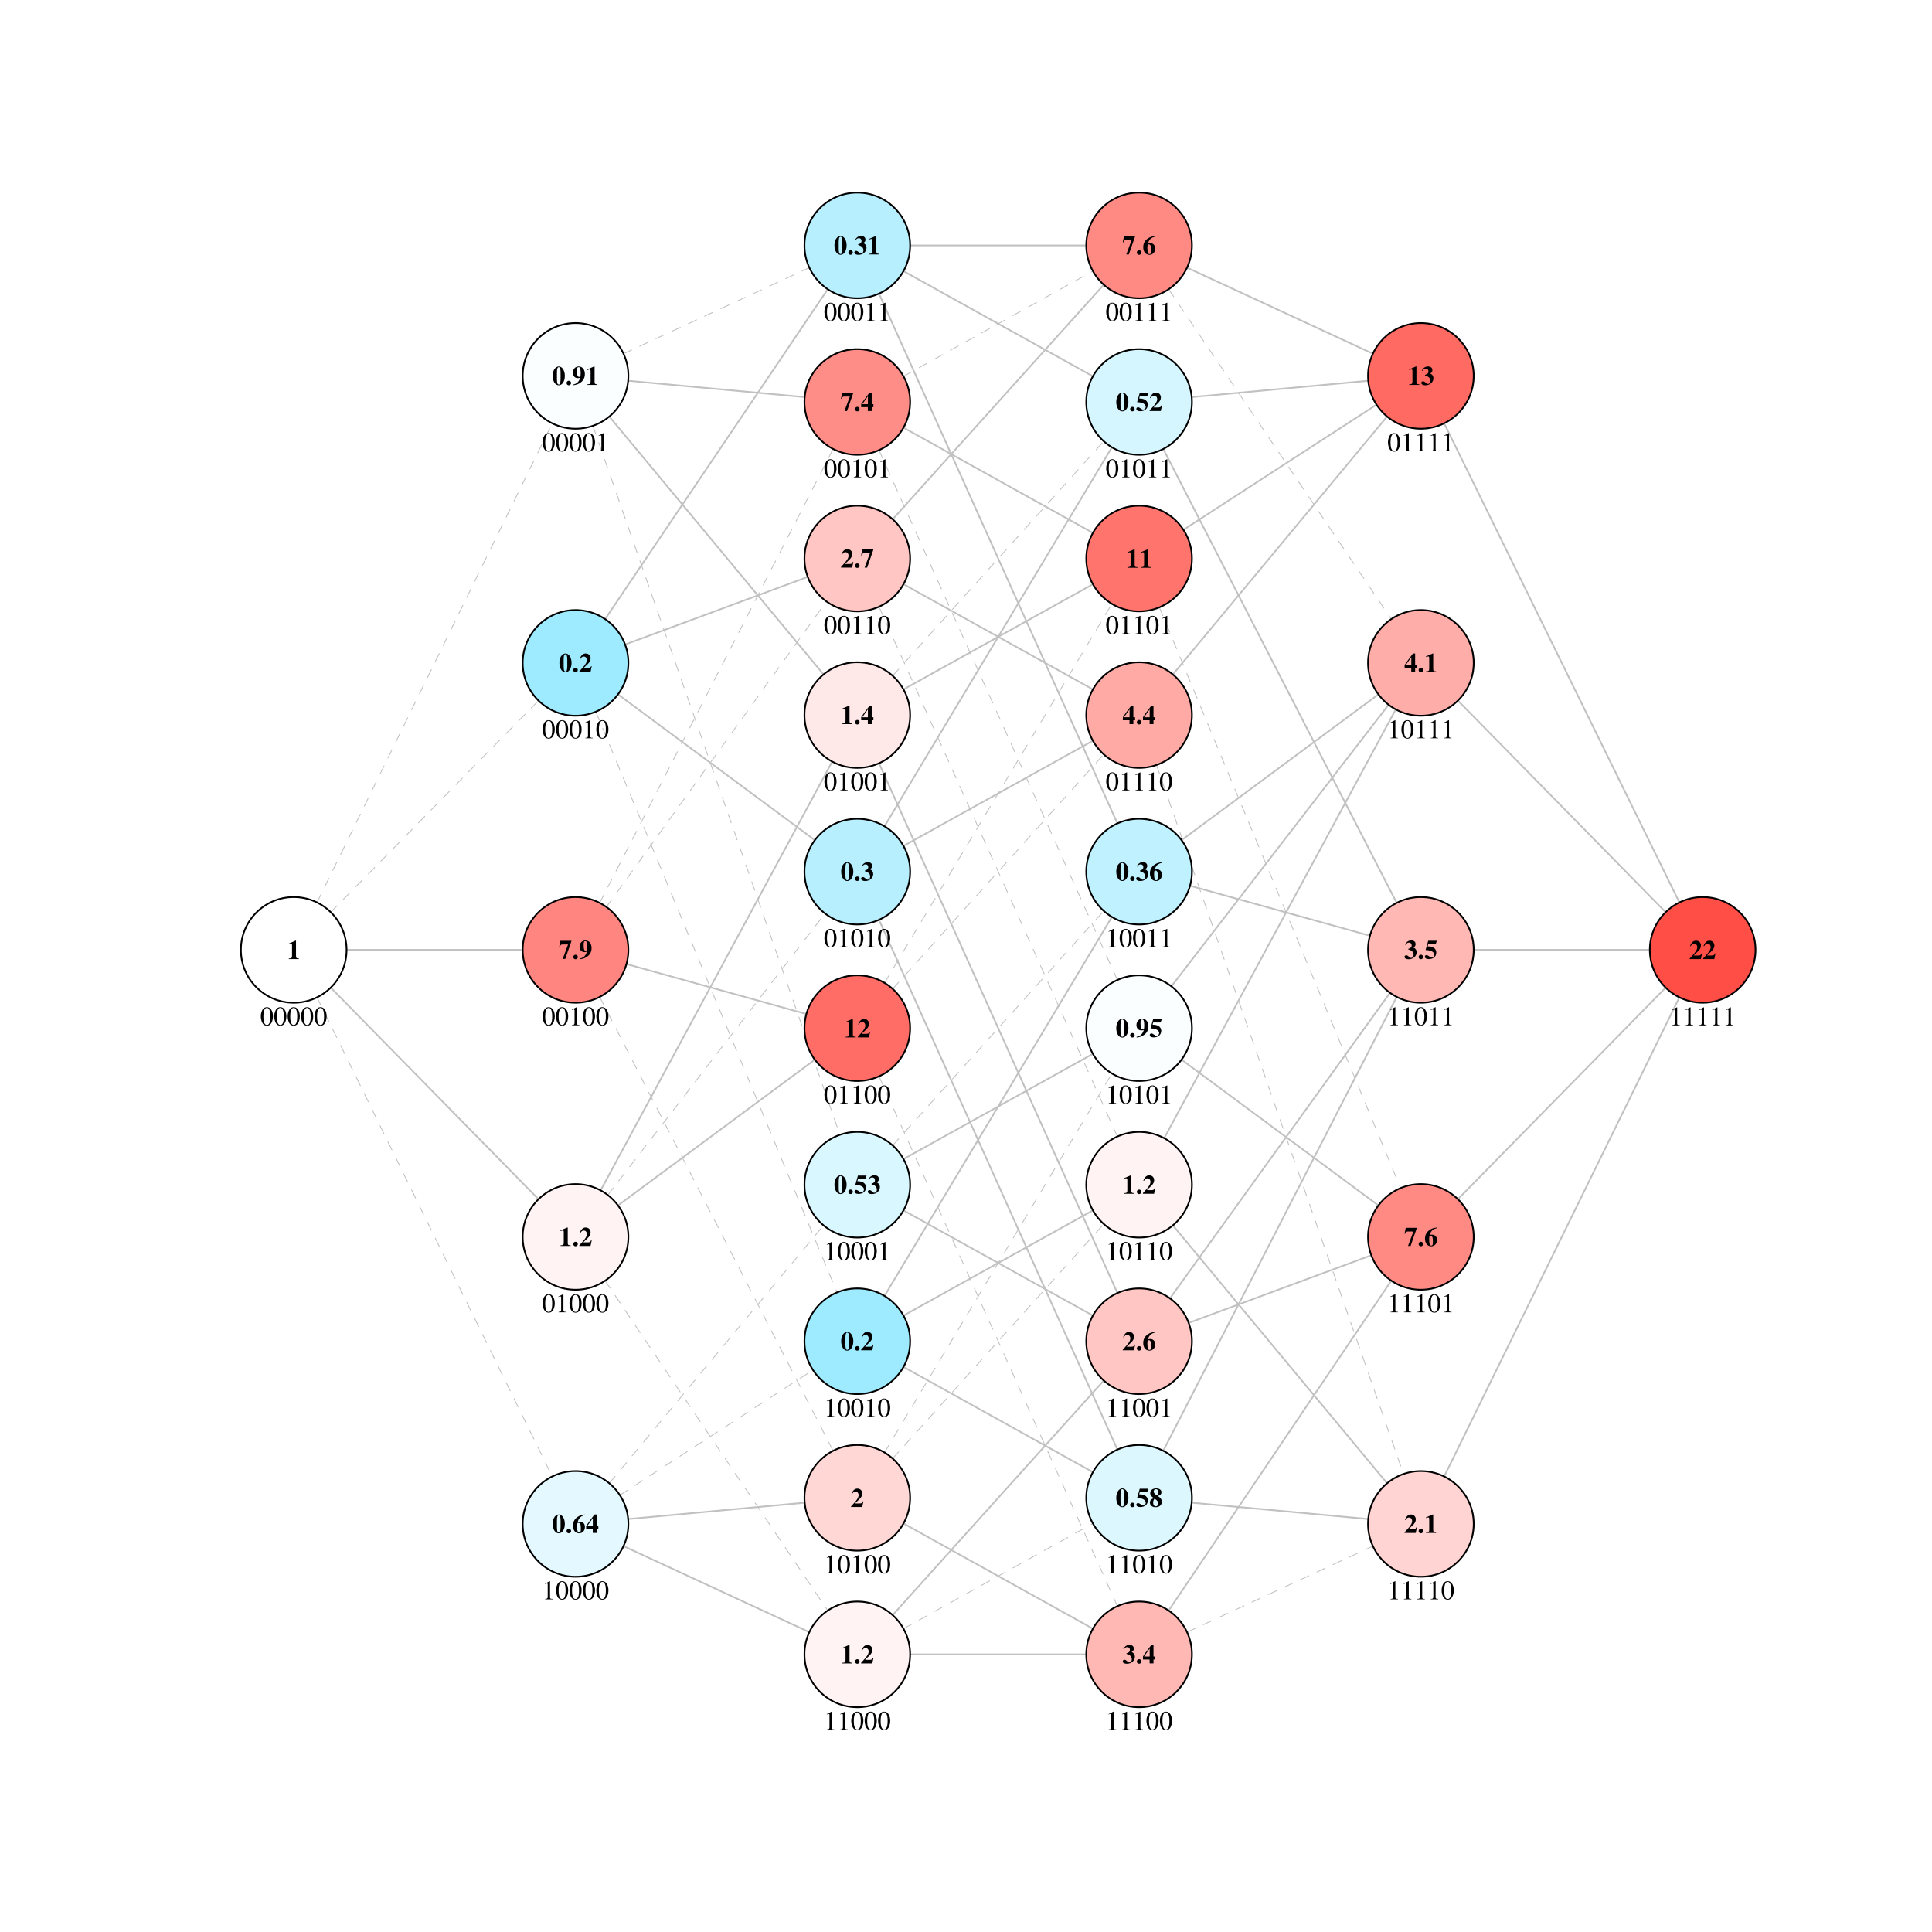
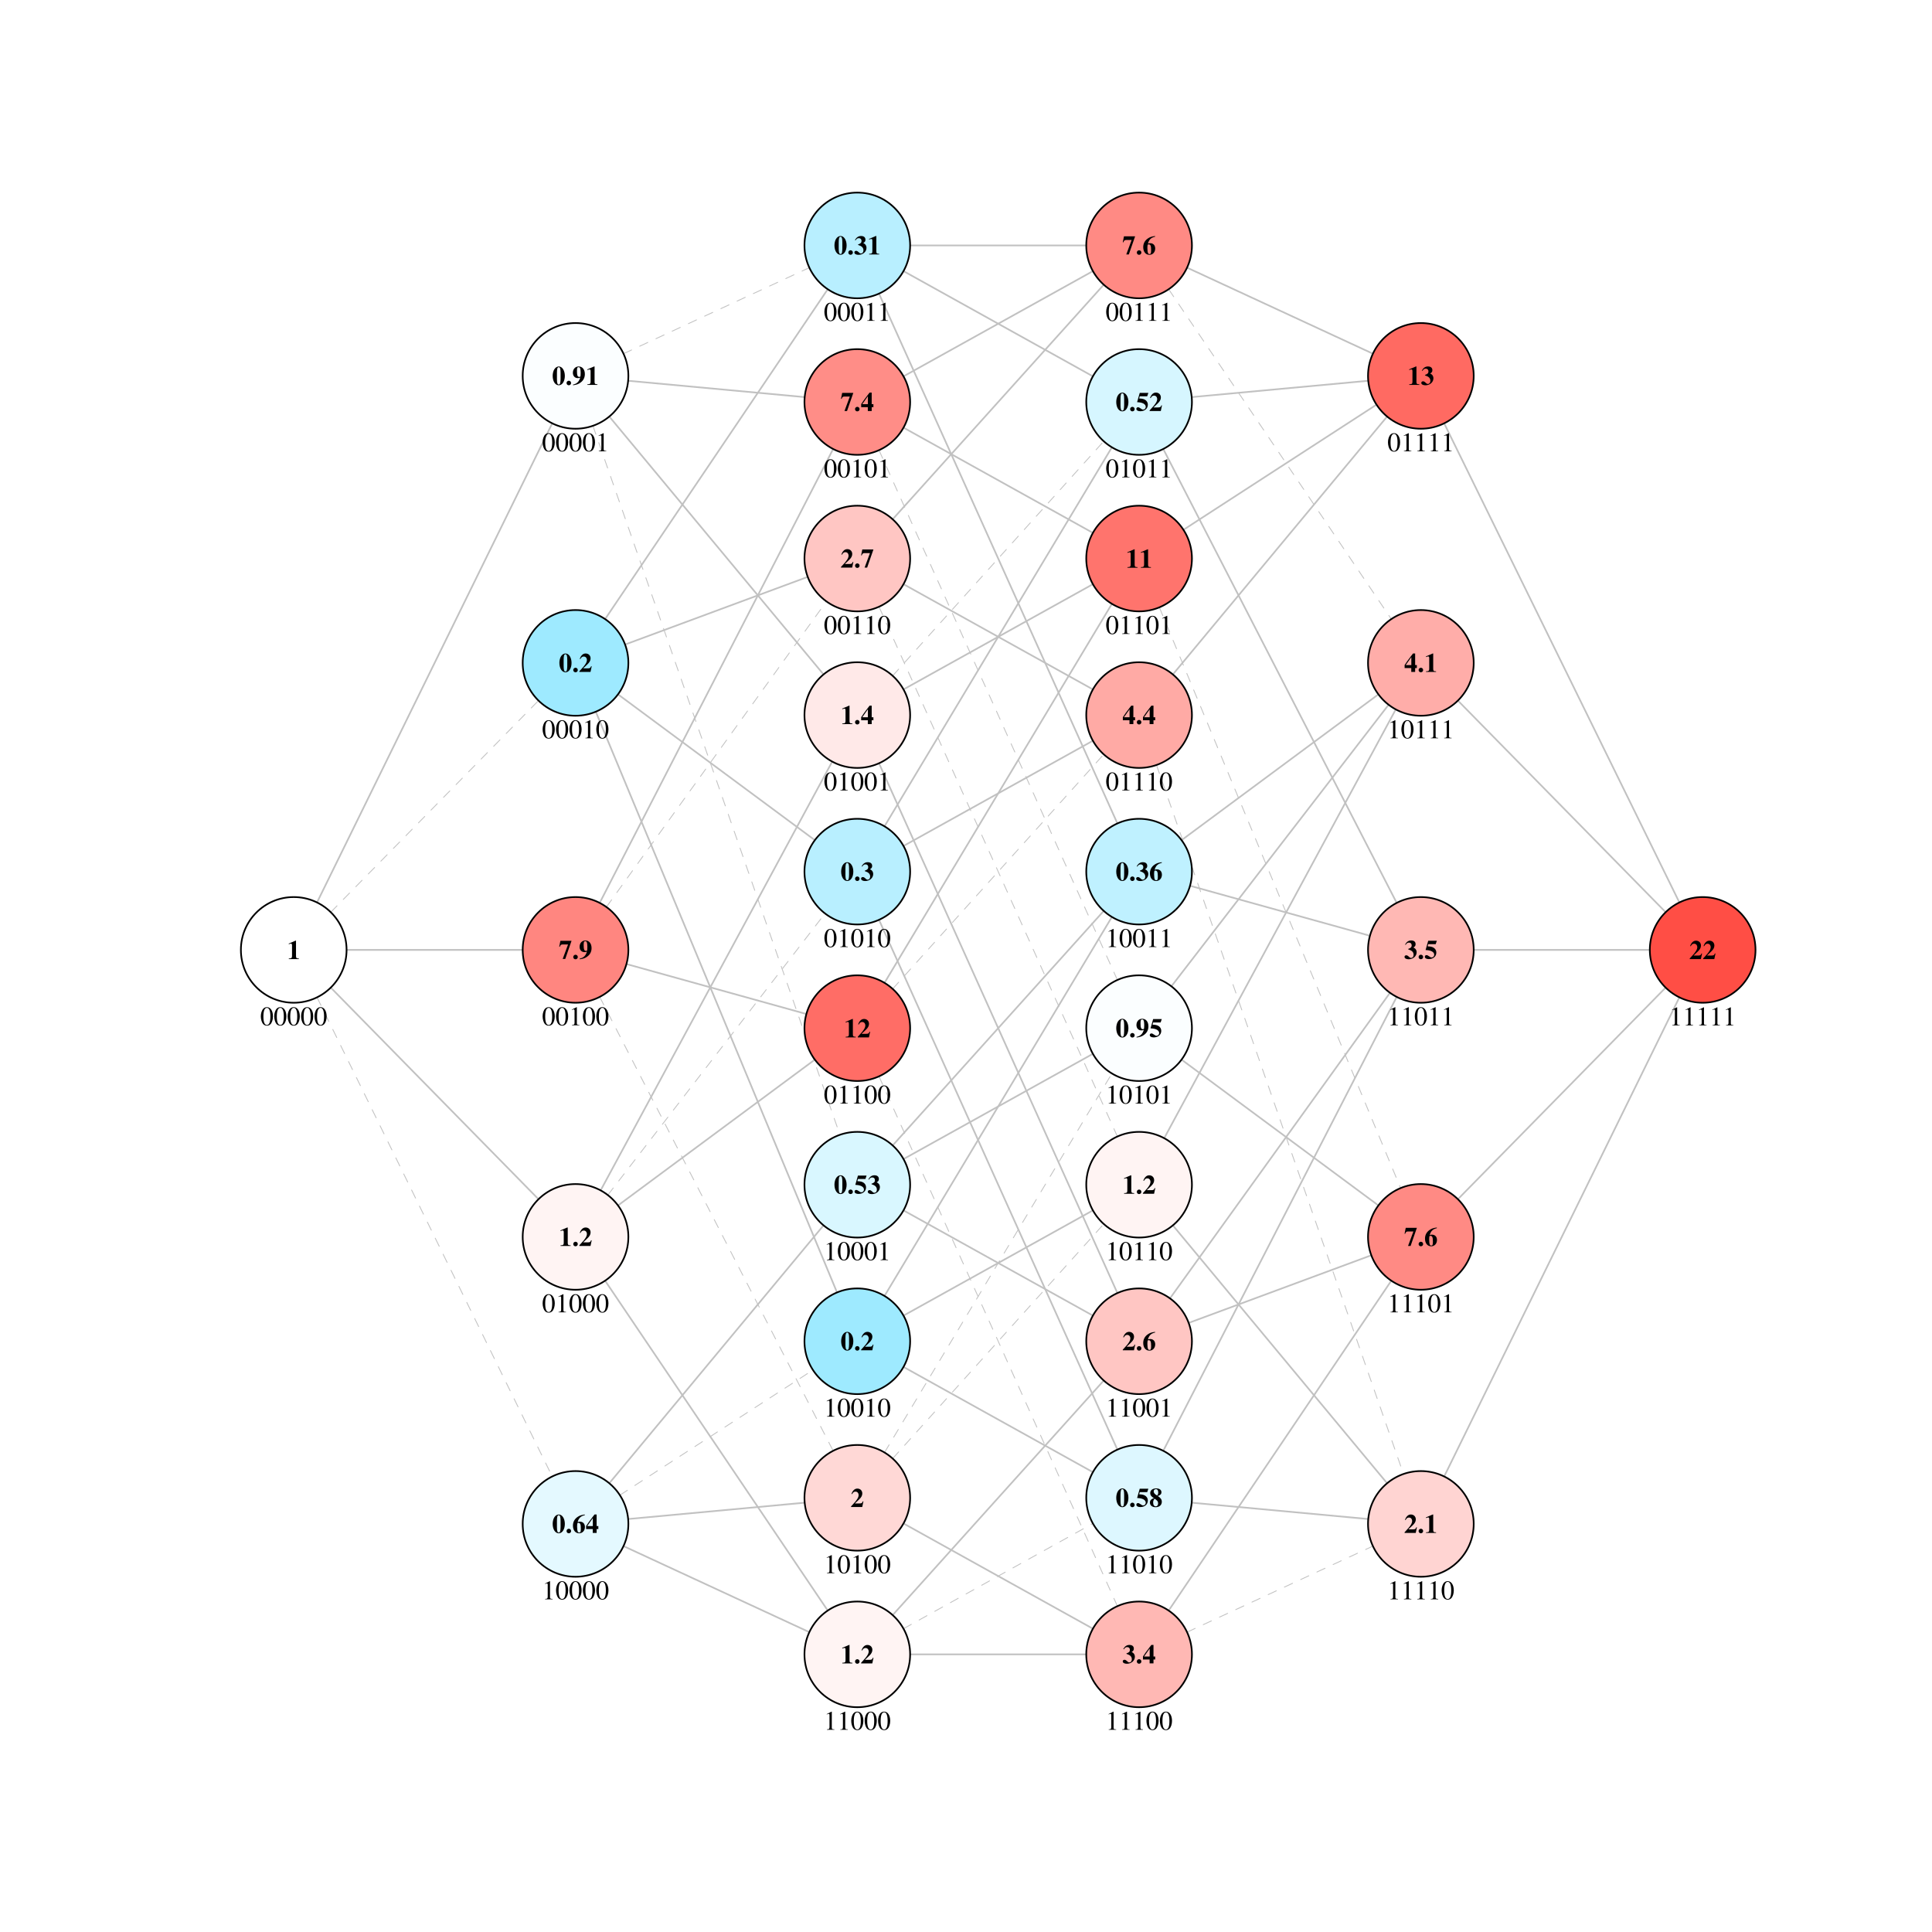
<svg xmlns="http://www.w3.org/2000/svg" class="svglite" width="864.00pt" height="864.00pt" viewBox="0 0 864.00 864.00">
  <defs>
    <style type="text/css">
    .svglite line, .svglite polyline, .svglite polygon, .svglite path, .svglite rect, .svglite circle {
      fill: none;
      stroke: #000000;
      stroke-linecap: round;
      stroke-linejoin: round;
      stroke-miterlimit: 10.00;
    }
  </style>
  </defs>
  <rect width="100%" height="100%" style="stroke: none; fill: #FFFFFF;" />
  <defs>
    <clipPath id="cpMC4wMHw4NjQuMDB8MC4wMHw4NjQuMDA=">
      <rect x="0.00" y="0.00" width="864.00" height="864.00" />
    </clipPath>
  </defs>
  <g clip-path="url(#cpMC4wMHw4NjQuMDB8MC4wMHw4NjQuMDA=)">
</g>
  <defs>
    <clipPath id="cpNTkuMDR8ODMzLjc2fDU5LjA0fDc5MC41Ng==">
      <rect x="59.04" y="59.04" width="774.72" height="731.52" />
    </clipPath>
  </defs>
  <g clip-path="url(#cpNTkuMDR8ODMzLjc2fDU5LjA0fDc5MC41Ng==)">
-     <line x1="141.77" y1="403.59" x2="246.96" y2="189.31" style="stroke-width: 0.38; stroke: #C1C1C1; stroke-dasharray: 4.00,4.00;" />
+     <line x1="141.77" y1="403.59" x2="246.96" y2="189.31" style="stroke-width: 0.75; stroke: #C1C1C1;" />
    <line x1="147.91" y1="407.94" x2="240.82" y2="313.31" style="stroke-width: 0.38; stroke: #C1C1C1; stroke-dasharray: 4.00,4.00;" />
    <line x1="154.99" y1="424.80" x2="233.75" y2="424.80" style="stroke-width: 0.75; stroke: #C1C1C1;" />
    <line x1="147.91" y1="441.66" x2="240.82" y2="536.29" style="stroke-width: 0.75; stroke: #C1C1C1;" />
    <line x1="141.77" y1="446.01" x2="246.96" y2="660.29" style="stroke-width: 0.38; stroke: #C1C1C1; stroke-dasharray: 4.00,4.00;" />
    <line x1="278.82" y1="158.18" x2="361.95" y2="119.69" style="stroke-width: 0.38; stroke: #C1C1C1; stroke-dasharray: 4.00,4.00;" />
    <line x1="280.90" y1="170.28" x2="359.86" y2="177.59" style="stroke-width: 0.75; stroke: #C1C1C1;" />
    <line x1="272.48" y1="186.28" x2="368.29" y2="301.61" style="stroke-width: 0.75; stroke: #C1C1C1;" />
    <line x1="265.15" y1="190.41" x2="375.62" y2="507.50" style="stroke-width: 0.38; stroke: #C1C1C1; stroke-dasharray: 4.00,4.00;" />
    <line x1="270.60" y1="276.87" x2="370.17" y2="129.35" style="stroke-width: 0.75; stroke: #C1C1C1;" />
    <line x1="279.53" y1="288.24" x2="361.24" y2="257.98" style="stroke-width: 0.75; stroke: #C1C1C1;" />
    <line x1="276.36" y1="310.51" x2="364.41" y2="375.73" style="stroke-width: 0.75; stroke: #C1C1C1;" />
-     <line x1="266.44" y1="318.27" x2="374.33" y2="578.00" style="stroke-width: 0.38; stroke: #C1C1C1; stroke-dasharray: 4.00,4.00;" />
-     <line x1="268.18" y1="403.79" x2="372.59" y2="200.78" style="stroke-width: 0.38; stroke: #C1C1C1; stroke-dasharray: 4.00,4.00;" />
+     <line x1="266.44" y1="318.27" x2="374.33" y2="578.00" style="stroke-width: 0.75; stroke: #C1C1C1;" />
+     <line x1="268.18" y1="403.79" x2="372.59" y2="200.78" style="stroke-width: 0.75; stroke: #C1C1C1;" />
    <line x1="271.18" y1="405.63" x2="369.59" y2="268.95" style="stroke-width: 0.38; stroke: #C1C1C1; stroke-dasharray: 4.00,4.00;" />
    <line x1="280.14" y1="431.12" x2="360.63" y2="453.48" style="stroke-width: 0.75; stroke: #C1C1C1;" />
    <line x1="268.18" y1="445.81" x2="372.59" y2="648.82" style="stroke-width: 0.38; stroke: #C1C1C1; stroke-dasharray: 4.00,4.00;" />
    <line x1="268.60" y1="532.36" x2="372.17" y2="340.58" style="stroke-width: 0.75; stroke: #C1C1C1;" />
    <line x1="271.81" y1="534.44" x2="368.96" y2="408.50" style="stroke-width: 0.38; stroke: #C1C1C1; stroke-dasharray: 4.00,4.00;" />
    <line x1="276.36" y1="539.09" x2="364.41" y2="473.87" style="stroke-width: 0.75; stroke: #C1C1C1;" />
-     <line x1="270.60" y1="572.73" x2="370.17" y2="720.25" style="stroke-width: 0.38; stroke: #C1C1C1; stroke-dasharray: 4.00,4.00;" />
-     <line x1="272.48" y1="663.32" x2="368.29" y2="547.99" style="stroke-width: 0.38; stroke: #C1C1C1; stroke-dasharray: 4.00,4.00;" />
+     <line x1="270.60" y1="572.73" x2="370.17" y2="720.25" style="stroke-width: 0.75; stroke: #C1C1C1;" />
+     <line x1="272.48" y1="663.32" x2="368.29" y2="547.99" style="stroke-width: 0.75; stroke: #C1C1C1;" />
    <line x1="277.20" y1="668.65" x2="363.56" y2="612.67" style="stroke-width: 0.38; stroke: #C1C1C1; stroke-dasharray: 4.00,4.00;" />
    <line x1="280.90" y1="679.32" x2="359.86" y2="672.01" style="stroke-width: 0.75; stroke: #C1C1C1;" />
    <line x1="278.82" y1="691.42" x2="361.95" y2="729.91" style="stroke-width: 0.75; stroke: #C1C1C1;" />
    <line x1="407.02" y1="109.76" x2="485.78" y2="109.76" style="stroke-width: 0.75; stroke: #C1C1C1;" />
    <line x1="404.05" y1="121.24" x2="488.75" y2="168.30" style="stroke-width: 0.75; stroke: #C1C1C1;" />
    <line x1="393.09" y1="131.31" x2="499.71" y2="368.25" style="stroke-width: 0.75; stroke: #C1C1C1;" />
-     <line x1="404.05" y1="168.30" x2="488.75" y2="121.24" style="stroke-width: 0.38; stroke: #C1C1C1; stroke-dasharray: 4.00,4.00;" />
+     <line x1="404.05" y1="168.30" x2="488.75" y2="121.24" style="stroke-width: 0.75; stroke: #C1C1C1;" />
    <line x1="404.05" y1="191.24" x2="488.75" y2="238.30" style="stroke-width: 0.75; stroke: #C1C1C1;" />
    <line x1="393.09" y1="201.32" x2="499.71" y2="438.26" style="stroke-width: 0.38; stroke: #C1C1C1; stroke-dasharray: 4.00,4.00;" />
    <line x1="399.20" y1="232.22" x2="493.60" y2="127.32" style="stroke-width: 0.75; stroke: #C1C1C1;" />
    <line x1="404.05" y1="261.25" x2="488.75" y2="308.31" style="stroke-width: 0.75; stroke: #C1C1C1;" />
    <line x1="393.09" y1="271.33" x2="499.71" y2="508.27" style="stroke-width: 0.38; stroke: #C1C1C1; stroke-dasharray: 4.00,4.00;" />
    <line x1="399.20" y1="302.22" x2="493.60" y2="197.33" style="stroke-width: 0.38; stroke: #C1C1C1; stroke-dasharray: 4.00,4.00;" />
    <line x1="404.05" y1="308.31" x2="488.75" y2="261.25" style="stroke-width: 0.75; stroke: #C1C1C1;" />
    <line x1="393.09" y1="341.33" x2="499.71" y2="578.27" style="stroke-width: 0.75; stroke: #C1C1C1;" />
    <line x1="395.55" y1="369.53" x2="497.25" y2="200.03" style="stroke-width: 0.75; stroke: #C1C1C1;" />
    <line x1="404.05" y1="378.32" x2="488.75" y2="331.26" style="stroke-width: 0.75; stroke: #C1C1C1;" />
    <line x1="393.09" y1="411.34" x2="499.71" y2="648.28" style="stroke-width: 0.75; stroke: #C1C1C1;" />
-     <line x1="395.55" y1="439.54" x2="497.25" y2="270.04" style="stroke-width: 0.38; stroke: #C1C1C1; stroke-dasharray: 4.00,4.00;" />
+     <line x1="395.55" y1="439.54" x2="497.25" y2="270.04" style="stroke-width: 0.75; stroke: #C1C1C1;" />
    <line x1="399.20" y1="442.24" x2="493.60" y2="337.35" style="stroke-width: 0.38; stroke: #C1C1C1; stroke-dasharray: 4.00,4.00;" />
    <line x1="393.09" y1="481.35" x2="499.71" y2="718.29" style="stroke-width: 0.38; stroke: #C1C1C1; stroke-dasharray: 4.00,4.00;" />
-     <line x1="399.20" y1="512.25" x2="493.60" y2="407.36" style="stroke-width: 0.38; stroke: #C1C1C1; stroke-dasharray: 4.00,4.00;" />
+     <line x1="399.20" y1="512.25" x2="493.60" y2="407.36" style="stroke-width: 0.75; stroke: #C1C1C1;" />
    <line x1="404.05" y1="518.34" x2="488.75" y2="471.28" style="stroke-width: 0.75; stroke: #C1C1C1;" />
    <line x1="404.05" y1="541.29" x2="488.75" y2="588.35" style="stroke-width: 0.75; stroke: #C1C1C1;" />
    <line x1="395.55" y1="579.56" x2="497.25" y2="410.06" style="stroke-width: 0.75; stroke: #C1C1C1;" />
    <line x1="404.05" y1="588.35" x2="488.75" y2="541.29" style="stroke-width: 0.75; stroke: #C1C1C1;" />
    <line x1="404.05" y1="611.30" x2="488.75" y2="658.36" style="stroke-width: 0.75; stroke: #C1C1C1;" />
    <line x1="395.55" y1="649.57" x2="497.25" y2="480.07" style="stroke-width: 0.38; stroke: #C1C1C1; stroke-dasharray: 4.00,4.00;" />
    <line x1="399.20" y1="652.27" x2="493.60" y2="547.38" style="stroke-width: 0.38; stroke: #C1C1C1; stroke-dasharray: 4.00,4.00;" />
    <line x1="404.05" y1="681.30" x2="488.75" y2="728.36" style="stroke-width: 0.75; stroke: #C1C1C1;" />
    <line x1="399.20" y1="722.28" x2="493.60" y2="617.38" style="stroke-width: 0.75; stroke: #C1C1C1;" />
    <line x1="404.05" y1="728.36" x2="488.75" y2="681.30" style="stroke-width: 0.38; stroke: #C1C1C1; stroke-dasharray: 4.00,4.00;" />
    <line x1="407.02" y1="739.84" x2="485.78" y2="739.84" style="stroke-width: 0.75; stroke: #C1C1C1;" />
    <line x1="530.85" y1="119.69" x2="613.98" y2="158.18" style="stroke-width: 0.75; stroke: #C1C1C1;" />
    <line x1="522.63" y1="129.35" x2="622.20" y2="276.87" style="stroke-width: 0.38; stroke: #C1C1C1; stroke-dasharray: 4.00,4.00;" />
    <line x1="532.94" y1="177.59" x2="611.90" y2="170.28" style="stroke-width: 0.75; stroke: #C1C1C1;" />
    <line x1="520.21" y1="200.78" x2="624.62" y2="403.79" style="stroke-width: 0.75; stroke: #C1C1C1;" />
    <line x1="529.24" y1="236.93" x2="615.60" y2="180.95" style="stroke-width: 0.75; stroke: #C1C1C1;" />
    <line x1="518.47" y1="271.60" x2="626.36" y2="531.33" style="stroke-width: 0.38; stroke: #C1C1C1; stroke-dasharray: 4.00,4.00;" />
    <line x1="524.51" y1="301.61" x2="620.32" y2="186.28" style="stroke-width: 0.75; stroke: #C1C1C1;" />
    <line x1="517.18" y1="342.10" x2="627.65" y2="659.19" style="stroke-width: 0.38; stroke: #C1C1C1; stroke-dasharray: 4.00,4.00;" />
    <line x1="528.39" y1="375.73" x2="616.44" y2="310.51" style="stroke-width: 0.75; stroke: #C1C1C1;" />
    <line x1="532.17" y1="396.12" x2="612.66" y2="418.48" style="stroke-width: 0.75; stroke: #C1C1C1;" />
    <line x1="523.84" y1="441.10" x2="620.99" y2="315.16" style="stroke-width: 0.75; stroke: #C1C1C1;" />
    <line x1="528.39" y1="473.87" x2="616.44" y2="539.09" style="stroke-width: 0.75; stroke: #C1C1C1;" />
    <line x1="520.63" y1="509.02" x2="624.20" y2="317.24" style="stroke-width: 0.75; stroke: #C1C1C1;" />
    <line x1="524.51" y1="547.99" x2="620.32" y2="663.32" style="stroke-width: 0.75; stroke: #C1C1C1;" />
    <line x1="523.21" y1="580.65" x2="621.62" y2="443.97" style="stroke-width: 0.75; stroke: #C1C1C1;" />
    <line x1="531.56" y1="591.62" x2="613.27" y2="561.36" style="stroke-width: 0.75; stroke: #C1C1C1;" />
    <line x1="520.21" y1="648.82" x2="624.62" y2="445.81" style="stroke-width: 0.75; stroke: #C1C1C1;" />
    <line x1="532.94" y1="672.01" x2="611.90" y2="679.32" style="stroke-width: 0.75; stroke: #C1C1C1;" />
    <line x1="522.63" y1="720.25" x2="622.20" y2="572.73" style="stroke-width: 0.75; stroke: #C1C1C1;" />
    <line x1="530.85" y1="729.91" x2="613.98" y2="691.42" style="stroke-width: 0.38; stroke: #C1C1C1; stroke-dasharray: 4.00,4.00;" />
    <line x1="645.84" y1="189.31" x2="751.03" y2="403.59" style="stroke-width: 0.75; stroke: #C1C1C1;" />
    <line x1="651.98" y1="313.31" x2="744.89" y2="407.94" style="stroke-width: 0.75; stroke: #C1C1C1;" />
    <line x1="659.05" y1="424.80" x2="737.81" y2="424.80" style="stroke-width: 0.75; stroke: #C1C1C1;" />
    <line x1="651.98" y1="536.29" x2="744.89" y2="441.66" style="stroke-width: 0.75; stroke: #C1C1C1;" />
    <line x1="645.84" y1="660.29" x2="751.03" y2="446.01" style="stroke-width: 0.75; stroke: #C1C1C1;" />
    <circle cx="131.36" cy="424.80" r="23.63" style="stroke-width: 0.75; fill: #FFFFFF;" />
    <circle cx="257.38" cy="168.10" r="23.63" style="stroke-width: 0.75; fill: #FBFEFF;" />
    <circle cx="257.38" cy="296.45" r="23.63" style="stroke-width: 0.75; fill: #9EEAFF;" />
    <circle cx="257.38" cy="424.80" r="23.63" style="stroke-width: 0.75; fill: #FF8680;" />
    <circle cx="257.38" cy="553.15" r="23.63" style="stroke-width: 0.75; fill: #FFF4F3;" />
    <circle cx="257.38" cy="681.50" r="23.63" style="stroke-width: 0.75; fill: #E4F9FF;" />
    <circle cx="383.39" cy="109.76" r="23.63" style="stroke-width: 0.75; fill: #B8EFFF;" />
    <circle cx="383.39" cy="179.77" r="23.63" style="stroke-width: 0.75; fill: #FF8D87;" />
    <circle cx="383.39" cy="249.78" r="23.63" style="stroke-width: 0.75; fill: #FFC6C3;" />
    <circle cx="383.39" cy="319.79" r="23.63" style="stroke-width: 0.75; fill: #FFE9E8;" />
    <circle cx="383.39" cy="389.80" r="23.63" style="stroke-width: 0.75; fill: #B8EFFF;" />
    <circle cx="383.39" cy="459.80" r="23.63" style="stroke-width: 0.75; fill: #FF6D66;" />
    <circle cx="383.39" cy="529.81" r="23.63" style="stroke-width: 0.75; fill: #D9F7FF;" />
    <circle cx="383.39" cy="599.82" r="23.63" style="stroke-width: 0.75; fill: #9EEAFF;" />
    <circle cx="383.39" cy="669.83" r="23.63" style="stroke-width: 0.75; fill: #FFD8D6;" />
    <circle cx="383.39" cy="739.84" r="23.63" style="stroke-width: 0.75; fill: #FFF4F3;" />
    <circle cx="509.41" cy="109.76" r="23.63" style="stroke-width: 0.75; fill: #FF8A84;" />
    <circle cx="509.41" cy="179.77" r="23.63" style="stroke-width: 0.75; fill: #D6F6FF;" />
    <circle cx="509.41" cy="249.78" r="23.63" style="stroke-width: 0.75; fill: #FF746D;" />
    <circle cx="509.41" cy="319.79" r="23.63" style="stroke-width: 0.75; fill: #FFAAA5;" />
    <circle cx="509.41" cy="389.80" r="23.63" style="stroke-width: 0.75; fill: #BFF1FF;" />
    <circle cx="509.41" cy="459.80" r="23.63" style="stroke-width: 0.75; fill: #FBFEFF;" />
    <circle cx="509.41" cy="529.81" r="23.63" style="stroke-width: 0.75; fill: #FFF4F3;" />
    <circle cx="509.41" cy="599.82" r="23.63" style="stroke-width: 0.75; fill: #FFC6C3;" />
    <circle cx="509.41" cy="669.83" r="23.63" style="stroke-width: 0.75; fill: #DDF7FF;" />
    <circle cx="509.41" cy="739.84" r="23.63" style="stroke-width: 0.75; fill: #FFB8B4;" />
    <circle cx="635.42" cy="168.10" r="23.63" style="stroke-width: 0.75; fill: #FF6A62;" />
    <circle cx="635.42" cy="296.45" r="23.63" style="stroke-width: 0.75; fill: #FFADA9;" />
    <circle cx="635.42" cy="424.80" r="23.63" style="stroke-width: 0.75; fill: #FFB8B4;" />
    <circle cx="635.42" cy="553.15" r="23.63" style="stroke-width: 0.75; fill: #FF8A84;" />
    <circle cx="635.42" cy="681.50" r="23.63" style="stroke-width: 0.75; fill: #FFD4D2;" />
    <circle cx="761.44" cy="424.80" r="23.63" style="stroke-width: 0.75; fill: #FF4E45;" />
  </g>
  <g clip-path="url(#cpMC4wMHw4NjQuMDB8MC4wMHw4NjQuMDA=)">
    <text x="131.36" y="428.92" text-anchor="middle" style="font-size: 12.00px; font-weight: bold; font-family: Times;" textLength="6.00px" lengthAdjust="spacingAndGlyphs">1</text>
    <text x="257.38" y="172.14" text-anchor="middle" style="font-size: 12.00px; font-weight: bold; font-family: Times;" textLength="21.00px" lengthAdjust="spacingAndGlyphs">0.91</text>
    <text x="257.38" y="300.49" text-anchor="middle" style="font-size: 12.00px; font-weight: bold; font-family: Times;" textLength="15.00px" lengthAdjust="spacingAndGlyphs">0.2</text>
    <text x="257.38" y="428.84" text-anchor="middle" style="font-size: 12.00px; font-weight: bold; font-family: Times;" textLength="15.00px" lengthAdjust="spacingAndGlyphs">7.9</text>
    <text x="257.38" y="557.19" text-anchor="middle" style="font-size: 12.00px; font-weight: bold; font-family: Times;" textLength="15.00px" lengthAdjust="spacingAndGlyphs">1.2</text>
    <text x="257.38" y="685.54" text-anchor="middle" style="font-size: 12.00px; font-weight: bold; font-family: Times;" textLength="21.00px" lengthAdjust="spacingAndGlyphs">0.64</text>
    <text x="383.39" y="113.79" text-anchor="middle" style="font-size: 12.00px; font-weight: bold; font-family: Times;" textLength="21.00px" lengthAdjust="spacingAndGlyphs">0.31</text>
    <text x="383.39" y="183.81" text-anchor="middle" style="font-size: 12.00px; font-weight: bold; font-family: Times;" textLength="15.00px" lengthAdjust="spacingAndGlyphs">7.4</text>
    <text x="383.39" y="253.82" text-anchor="middle" style="font-size: 12.00px; font-weight: bold; font-family: Times;" textLength="15.00px" lengthAdjust="spacingAndGlyphs">2.7</text>
    <text x="383.39" y="323.83" text-anchor="middle" style="font-size: 12.00px; font-weight: bold; font-family: Times;" textLength="15.00px" lengthAdjust="spacingAndGlyphs">1.4</text>
    <text x="383.39" y="393.83" text-anchor="middle" style="font-size: 12.00px; font-weight: bold; font-family: Times;" textLength="15.00px" lengthAdjust="spacingAndGlyphs">0.3</text>
    <text x="383.39" y="463.93" text-anchor="middle" style="font-size: 12.00px; font-weight: bold; font-family: Times;" textLength="12.00px" lengthAdjust="spacingAndGlyphs">12</text>
    <text x="383.39" y="533.84" text-anchor="middle" style="font-size: 12.00px; font-weight: bold; font-family: Times;" textLength="21.00px" lengthAdjust="spacingAndGlyphs">0.53</text>
    <text x="383.39" y="603.86" text-anchor="middle" style="font-size: 12.00px; font-weight: bold; font-family: Times;" textLength="15.00px" lengthAdjust="spacingAndGlyphs">0.2</text>
    <text x="383.39" y="673.95" text-anchor="middle" style="font-size: 12.00px; font-weight: bold; font-family: Times;" textLength="6.00px" lengthAdjust="spacingAndGlyphs">2</text>
    <text x="383.39" y="743.88" text-anchor="middle" style="font-size: 12.00px; font-weight: bold; font-family: Times;" textLength="15.00px" lengthAdjust="spacingAndGlyphs">1.2</text>
    <text x="509.41" y="113.80" text-anchor="middle" style="font-size: 12.00px; font-weight: bold; font-family: Times;" textLength="15.00px" lengthAdjust="spacingAndGlyphs">7.6</text>
    <text x="509.41" y="183.81" text-anchor="middle" style="font-size: 12.00px; font-weight: bold; font-family: Times;" textLength="21.00px" lengthAdjust="spacingAndGlyphs">0.52</text>
    <text x="509.41" y="253.90" text-anchor="middle" style="font-size: 12.00px; font-weight: bold; font-family: Times;" textLength="12.00px" lengthAdjust="spacingAndGlyphs">11</text>
    <text x="509.41" y="323.83" text-anchor="middle" style="font-size: 12.00px; font-weight: bold; font-family: Times;" textLength="15.00px" lengthAdjust="spacingAndGlyphs">4.4</text>
    <text x="509.41" y="393.83" text-anchor="middle" style="font-size: 12.00px; font-weight: bold; font-family: Times;" textLength="21.00px" lengthAdjust="spacingAndGlyphs">0.36</text>
    <text x="509.41" y="463.84" text-anchor="middle" style="font-size: 12.00px; font-weight: bold; font-family: Times;" textLength="21.00px" lengthAdjust="spacingAndGlyphs">0.95</text>
    <text x="509.41" y="533.85" text-anchor="middle" style="font-size: 12.00px; font-weight: bold; font-family: Times;" textLength="15.00px" lengthAdjust="spacingAndGlyphs">1.2</text>
    <text x="509.41" y="603.86" text-anchor="middle" style="font-size: 12.00px; font-weight: bold; font-family: Times;" textLength="15.00px" lengthAdjust="spacingAndGlyphs">2.6</text>
    <text x="509.41" y="673.87" text-anchor="middle" style="font-size: 12.00px; font-weight: bold; font-family: Times;" textLength="21.00px" lengthAdjust="spacingAndGlyphs">0.58</text>
    <text x="509.41" y="743.87" text-anchor="middle" style="font-size: 12.00px; font-weight: bold; font-family: Times;" textLength="15.00px" lengthAdjust="spacingAndGlyphs">3.4</text>
    <text x="635.42" y="172.13" text-anchor="middle" style="font-size: 12.00px; font-weight: bold; font-family: Times;" textLength="12.00px" lengthAdjust="spacingAndGlyphs">13</text>
    <text x="635.42" y="300.49" text-anchor="middle" style="font-size: 12.00px; font-weight: bold; font-family: Times;" textLength="15.00px" lengthAdjust="spacingAndGlyphs">4.1</text>
    <text x="635.42" y="428.82" text-anchor="middle" style="font-size: 12.00px; font-weight: bold; font-family: Times;" textLength="15.00px" lengthAdjust="spacingAndGlyphs">3.5</text>
    <text x="635.42" y="557.19" text-anchor="middle" style="font-size: 12.00px; font-weight: bold; font-family: Times;" textLength="15.00px" lengthAdjust="spacingAndGlyphs">7.6</text>
    <text x="635.42" y="685.54" text-anchor="middle" style="font-size: 12.00px; font-weight: bold; font-family: Times;" textLength="15.00px" lengthAdjust="spacingAndGlyphs">2.1</text>
    <text x="761.44" y="428.92" text-anchor="middle" style="font-size: 12.00px; font-weight: bold; font-family: Times;" textLength="12.00px" lengthAdjust="spacingAndGlyphs">22</text>
    <text x="131.36" y="458.52" text-anchor="middle" style="font-size: 12.00px; font-family: Times;" textLength="29.99px" lengthAdjust="spacingAndGlyphs">00000</text>
    <text x="257.38" y="201.82" text-anchor="middle" style="font-size: 12.00px; font-family: Times;" textLength="29.99px" lengthAdjust="spacingAndGlyphs">00001</text>
    <text x="257.38" y="330.17" text-anchor="middle" style="font-size: 12.00px; font-family: Times;" textLength="29.99px" lengthAdjust="spacingAndGlyphs">00010</text>
    <text x="257.38" y="458.52" text-anchor="middle" style="font-size: 12.00px; font-family: Times;" textLength="29.99px" lengthAdjust="spacingAndGlyphs">00100</text>
    <text x="257.38" y="586.87" text-anchor="middle" style="font-size: 12.00px; font-family: Times;" textLength="29.99px" lengthAdjust="spacingAndGlyphs">01000</text>
    <text x="257.38" y="715.22" text-anchor="middle" style="font-size: 12.00px; font-family: Times;" textLength="29.99px" lengthAdjust="spacingAndGlyphs">10000</text>
    <text x="383.39" y="143.48" text-anchor="middle" style="font-size: 12.00px; font-family: Times;" textLength="29.99px" lengthAdjust="spacingAndGlyphs">00011</text>
    <text x="383.39" y="213.49" text-anchor="middle" style="font-size: 12.00px; font-family: Times;" textLength="29.99px" lengthAdjust="spacingAndGlyphs">00101</text>
    <text x="383.39" y="283.50" text-anchor="middle" style="font-size: 12.00px; font-family: Times;" textLength="29.99px" lengthAdjust="spacingAndGlyphs">00110</text>
    <text x="383.39" y="353.51" text-anchor="middle" style="font-size: 12.00px; font-family: Times;" textLength="29.99px" lengthAdjust="spacingAndGlyphs">01001</text>
    <text x="383.39" y="423.52" text-anchor="middle" style="font-size: 12.00px; font-family: Times;" textLength="29.99px" lengthAdjust="spacingAndGlyphs">01010</text>
    <text x="383.39" y="493.52" text-anchor="middle" style="font-size: 12.00px; font-family: Times;" textLength="29.99px" lengthAdjust="spacingAndGlyphs">01100</text>
    <text x="383.39" y="563.53" text-anchor="middle" style="font-size: 12.00px; font-family: Times;" textLength="29.99px" lengthAdjust="spacingAndGlyphs">10001</text>
    <text x="383.39" y="633.54" text-anchor="middle" style="font-size: 12.00px; font-family: Times;" textLength="29.99px" lengthAdjust="spacingAndGlyphs">10010</text>
    <text x="383.39" y="703.55" text-anchor="middle" style="font-size: 12.00px; font-family: Times;" textLength="29.99px" lengthAdjust="spacingAndGlyphs">10100</text>
    <text x="383.39" y="773.56" text-anchor="middle" style="font-size: 12.00px; font-family: Times;" textLength="29.99px" lengthAdjust="spacingAndGlyphs">11000</text>
    <text x="509.41" y="143.48" text-anchor="middle" style="font-size: 12.00px; font-family: Times;" textLength="29.99px" lengthAdjust="spacingAndGlyphs">00111</text>
    <text x="509.41" y="213.49" text-anchor="middle" style="font-size: 12.00px; font-family: Times;" textLength="29.99px" lengthAdjust="spacingAndGlyphs">01011</text>
    <text x="509.41" y="283.50" text-anchor="middle" style="font-size: 12.00px; font-family: Times;" textLength="29.99px" lengthAdjust="spacingAndGlyphs">01101</text>
    <text x="509.41" y="353.51" text-anchor="middle" style="font-size: 12.00px; font-family: Times;" textLength="29.99px" lengthAdjust="spacingAndGlyphs">01110</text>
    <text x="509.41" y="423.52" text-anchor="middle" style="font-size: 12.00px; font-family: Times;" textLength="29.99px" lengthAdjust="spacingAndGlyphs">10011</text>
    <text x="509.41" y="493.52" text-anchor="middle" style="font-size: 12.00px; font-family: Times;" textLength="29.99px" lengthAdjust="spacingAndGlyphs">10101</text>
    <text x="509.41" y="563.53" text-anchor="middle" style="font-size: 12.00px; font-family: Times;" textLength="29.99px" lengthAdjust="spacingAndGlyphs">10110</text>
    <text x="509.41" y="633.54" text-anchor="middle" style="font-size: 12.00px; font-family: Times;" textLength="29.99px" lengthAdjust="spacingAndGlyphs">11001</text>
    <text x="509.41" y="703.55" text-anchor="middle" style="font-size: 12.00px; font-family: Times;" textLength="29.99px" lengthAdjust="spacingAndGlyphs">11010</text>
    <text x="509.41" y="773.56" text-anchor="middle" style="font-size: 12.00px; font-family: Times;" textLength="29.99px" lengthAdjust="spacingAndGlyphs">11100</text>
    <text x="635.42" y="201.82" text-anchor="middle" style="font-size: 12.00px; font-family: Times;" textLength="29.99px" lengthAdjust="spacingAndGlyphs">01111</text>
    <text x="635.42" y="330.17" text-anchor="middle" style="font-size: 12.00px; font-family: Times;" textLength="29.99px" lengthAdjust="spacingAndGlyphs">10111</text>
    <text x="635.42" y="458.52" text-anchor="middle" style="font-size: 12.00px; font-family: Times;" textLength="29.99px" lengthAdjust="spacingAndGlyphs">11011</text>
    <text x="635.42" y="586.87" text-anchor="middle" style="font-size: 12.00px; font-family: Times;" textLength="29.99px" lengthAdjust="spacingAndGlyphs">11101</text>
    <text x="635.42" y="715.22" text-anchor="middle" style="font-size: 12.00px; font-family: Times;" textLength="29.99px" lengthAdjust="spacingAndGlyphs">11110</text>
    <text x="761.44" y="458.57" text-anchor="middle" style="font-size: 12.00px; font-family: Times;" textLength="29.99px" lengthAdjust="spacingAndGlyphs">11111</text>
  </g>
</svg>
